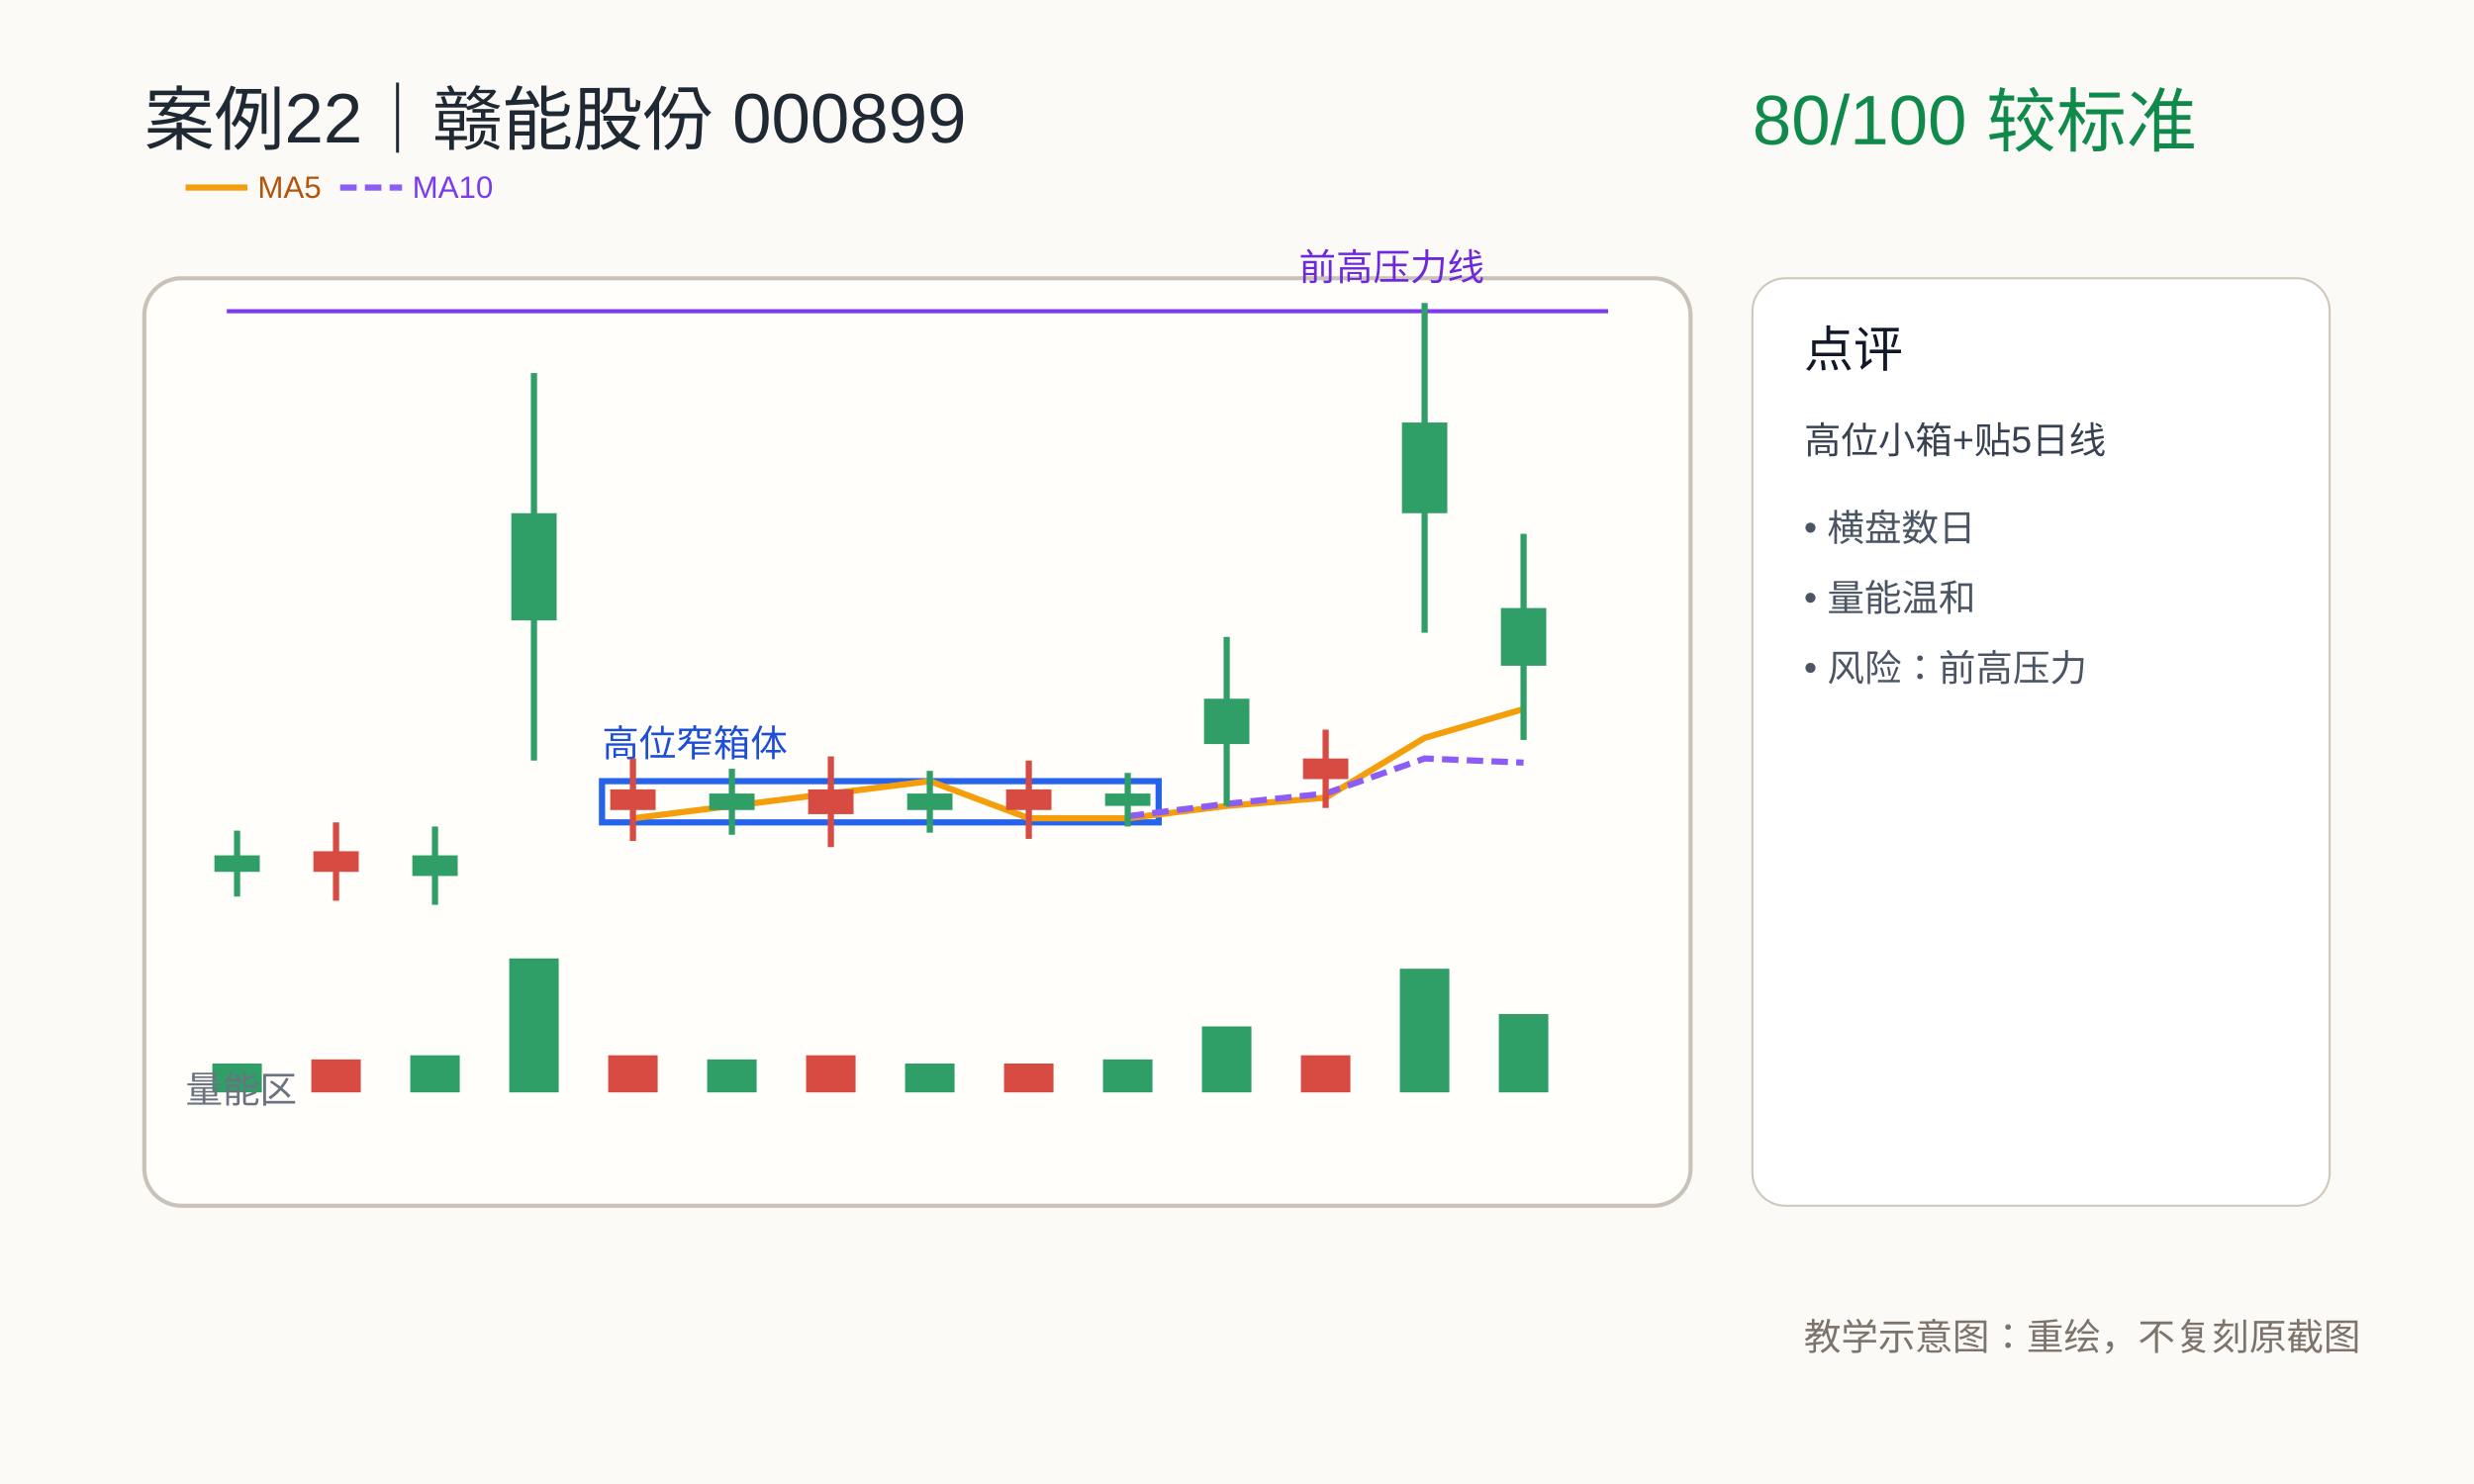
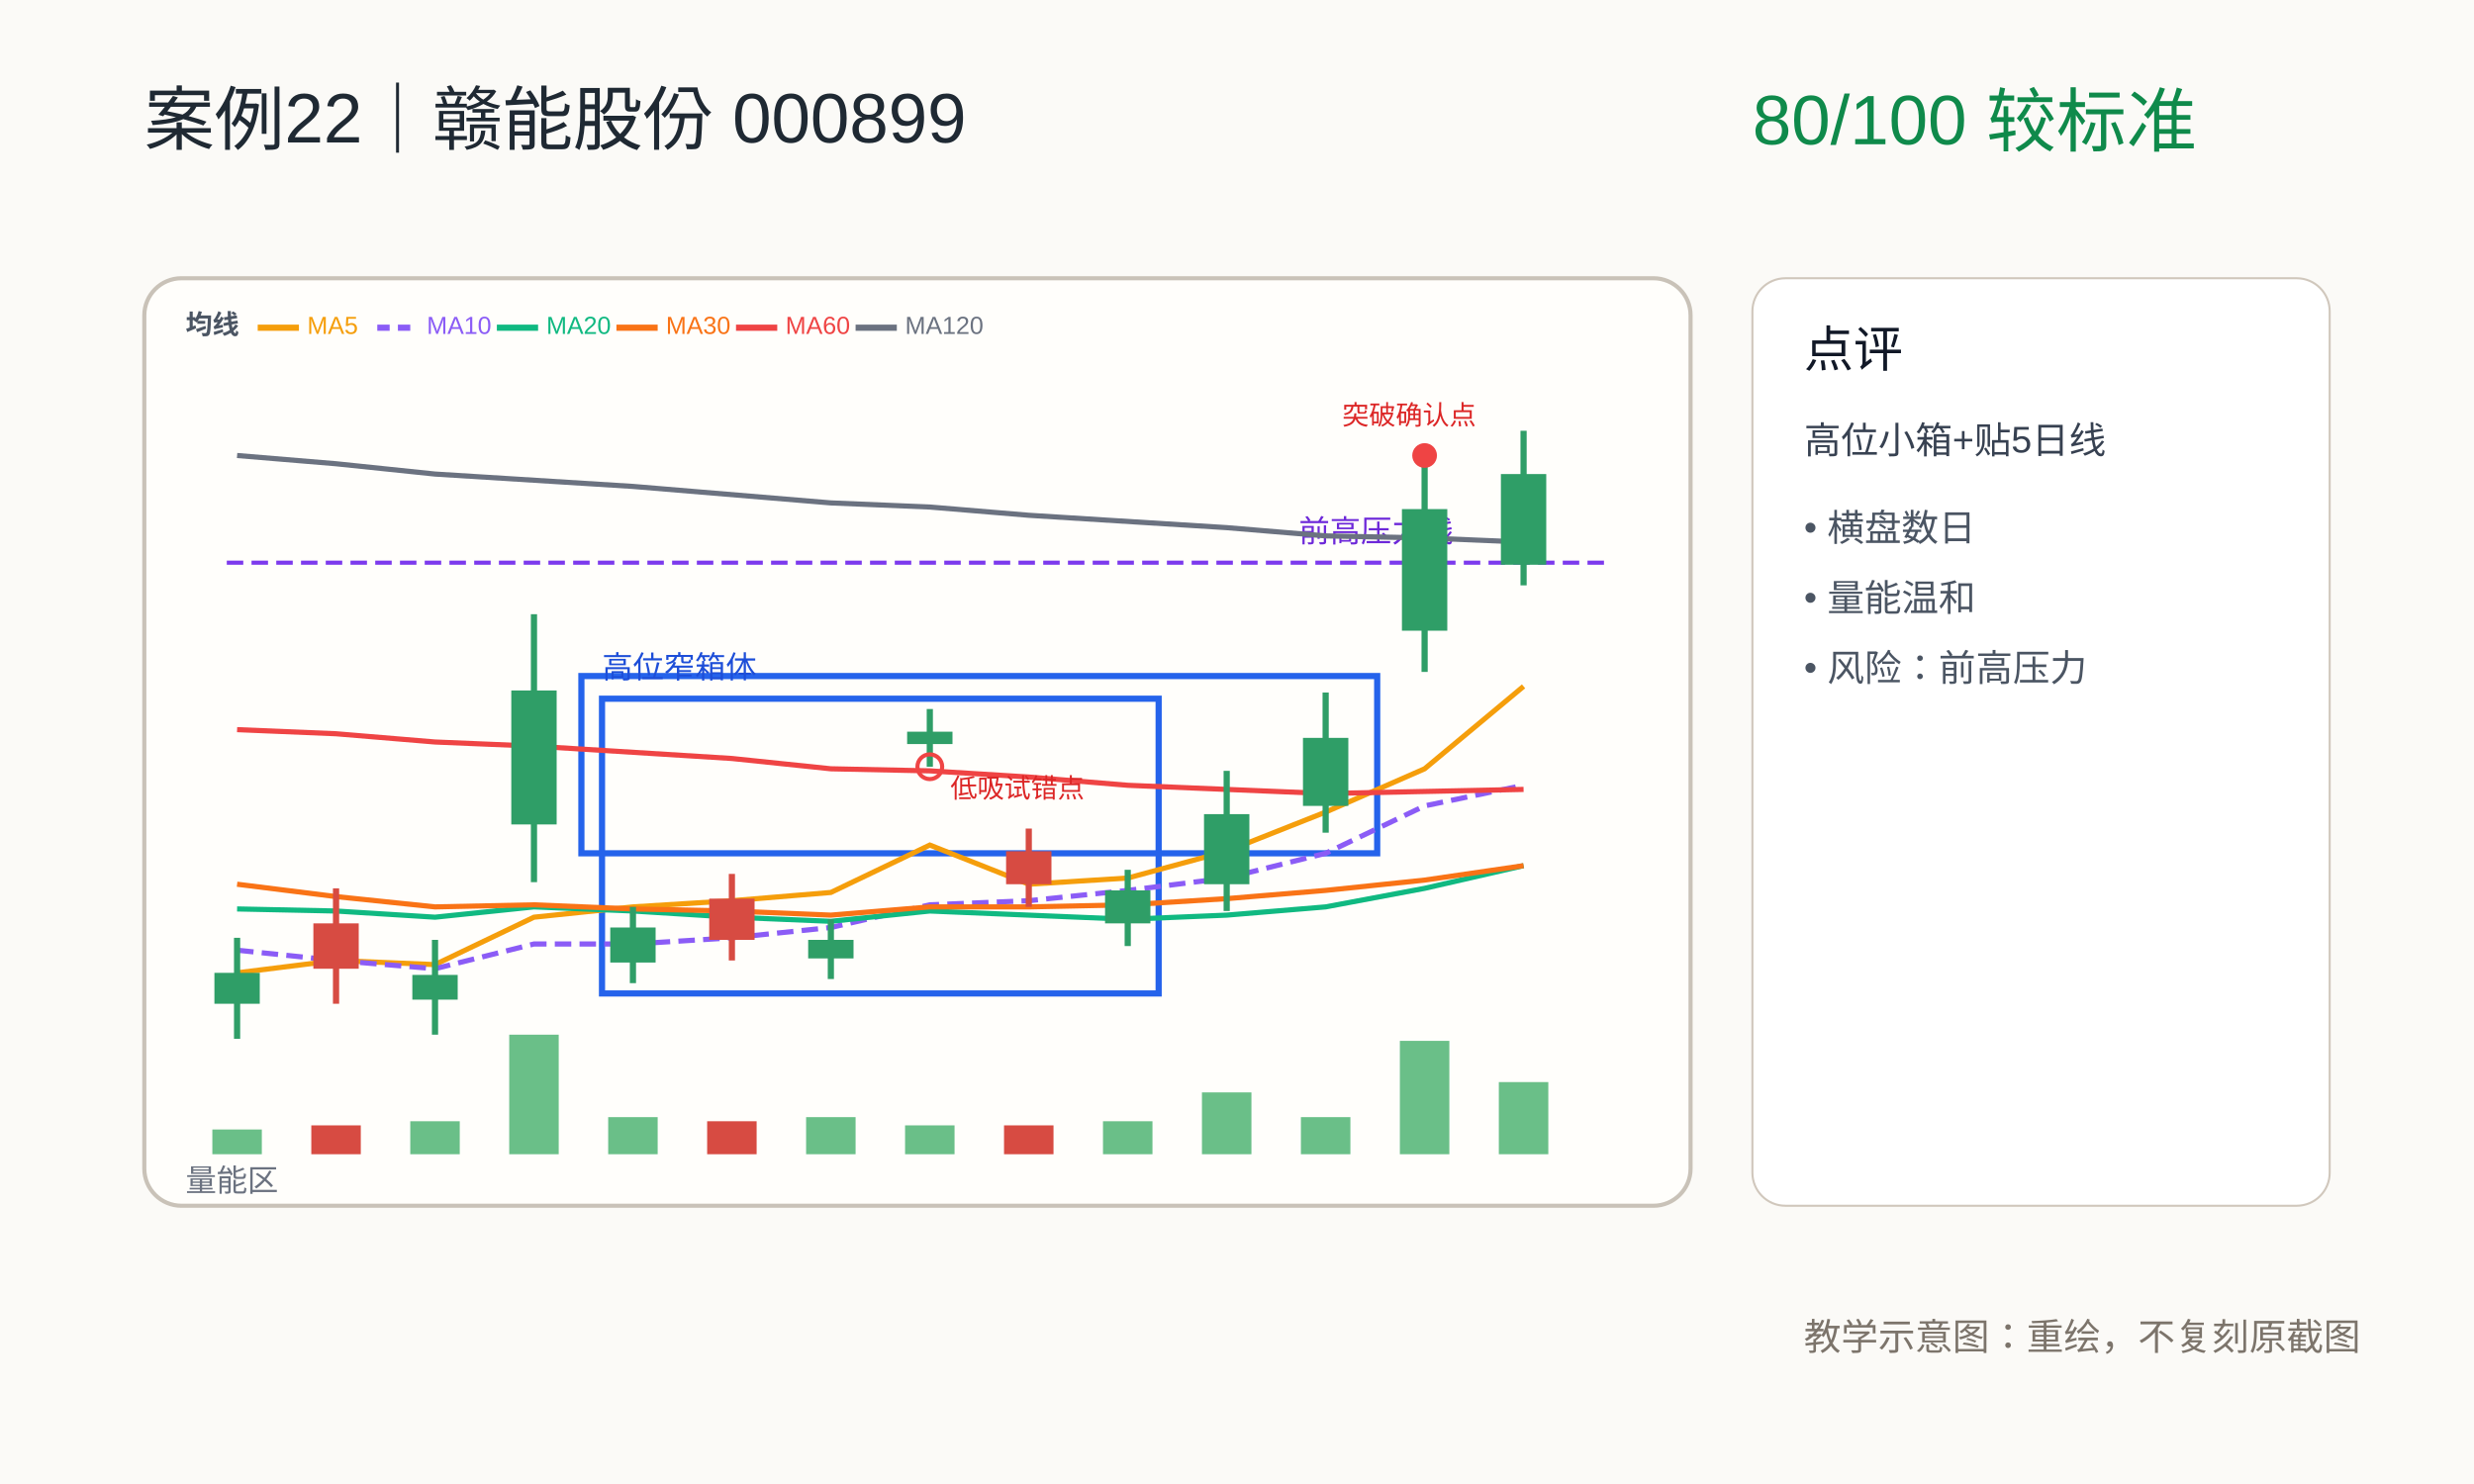
<svg xmlns="http://www.w3.org/2000/svg" width="1200" height="720" viewBox="0 0 1200 720">
  <rect width="1200" height="720" fill="#fbfaf7" />
  <rect x="70" y="135" width="750" height="450" rx="18" fill="#fffefb" stroke="#c9c2b8" stroke-width="2" />
  <text x="70" y="70" font-size="34" font-family="PingFang SC, Arial" fill="#1f2933">案例22｜赣能股份 000899</text>
  <text x="850" y="70" font-size="34" font-family="PingFang SC, Arial" fill="#0f8a4b">80/100  较标准</text>
-   <line x1="110" y1="151" x2="780" y2="151" stroke="#7c3aed" stroke-width="2" />
-   <text x="630" y="136" font-size="18" font-family="PingFang SC, Arial" fill="#6d28d9">前高压力线</text>
-   <rect x="292" y="379" width="270" height="20" fill="none" stroke="#2563eb" stroke-width="3" />
-   <text x="292" y="367" font-size="18" font-family="PingFang SC, Arial" fill="#1d4ed8">高位窄箱体</text>
-   <polyline points="307,397 355,391 403,385 451,379 499,397 547,397 595,391 643,387 691,358 739,344" fill="none" stroke="#f59e0b" stroke-width="3" />
-   <polyline points="547,396 595,390 643,385 691,368 739,370" fill="none" stroke="#8b5cf6" stroke-width="3" stroke-dasharray="8,4" />
-   <line x1="90" y1="91" x2="120" y2="91" stroke="#f59e0b" stroke-width="3" />
-   <text x="125" y="96" font-size="15" font-family="PingFang SC, Arial" fill="#b45309">MA5</text>
-   <line x1="165" y1="91" x2="195" y2="91" stroke="#8b5cf6" stroke-width="3" stroke-dasharray="8,4" />
-   <text x="200" y="96" font-size="15" font-family="PingFang SC, Arial" fill="#7c3aed">MA10</text>
-   <line x1="115" y1="403" x2="115" y2="435" stroke="#2f9e67" stroke-width="3" />
-   <rect x="104" y="415" width="22" height="8" fill="#2f9e67" />
-   <line x1="163" y1="399" x2="163" y2="437" stroke="#d74b42" stroke-width="3" />
-   <rect x="152" y="413" width="22" height="10" fill="#d74b42" />
-   <line x1="211" y1="401" x2="211" y2="439" stroke="#2f9e67" stroke-width="3" />
-   <rect x="200" y="415" width="22" height="10" fill="#2f9e67" />
-   <line x1="259" y1="181" x2="259" y2="369" stroke="#2f9e67" stroke-width="3" />
-   <rect x="248" y="249" width="22" height="52" fill="#2f9e67" />
-   <line x1="307" y1="368" x2="307" y2="408" stroke="#d74b42" stroke-width="3" />
-   <rect x="296" y="383" width="22" height="10" fill="#d74b42" />
-   <line x1="355" y1="373" x2="355" y2="405" stroke="#2f9e67" stroke-width="3" />
-   <rect x="344" y="385" width="22" height="8" fill="#2f9e67" />
-   <line x1="403" y1="367" x2="403" y2="411" stroke="#d74b42" stroke-width="3" />
-   <rect x="392" y="383" width="22" height="12" fill="#d74b42" />
-   <line x1="451" y1="374" x2="451" y2="404" stroke="#2f9e67" stroke-width="3" />
-   <rect x="440" y="385" width="22" height="8" fill="#2f9e67" />
-   <line x1="499" y1="369" x2="499" y2="407" stroke="#d74b42" stroke-width="3" />
-   <rect x="488" y="383" width="22" height="10" fill="#d74b42" />
-   <line x1="547" y1="375" x2="547" y2="401" stroke="#2f9e67" stroke-width="3" />
-   <rect x="536" y="385" width="22" height="6" fill="#2f9e67" />
-   <line x1="595" y1="309" x2="595" y2="391" stroke="#2f9e67" stroke-width="3" />
-   <rect x="584" y="339" width="22" height="22" fill="#2f9e67" />
-   <line x1="643" y1="354" x2="643" y2="392" stroke="#d74b42" stroke-width="3" />
-   <rect x="632" y="368" width="22" height="10" fill="#d74b42" />
-   <line x1="691" y1="147" x2="691" y2="307" stroke="#2f9e67" stroke-width="3" />
-   <rect x="680" y="205" width="22" height="44" fill="#2f9e67" />
-   <line x1="739" y1="259" x2="739" y2="359" stroke="#2f9e67" stroke-width="3" />
-   <rect x="728" y="295" width="22" height="28" fill="#2f9e67" />
-   <rect x="103" y="516" width="24" height="14" fill="#2f9e67" />
-   <rect x="151" y="514" width="24" height="16" fill="#d74b42" />
-   <rect x="199" y="512" width="24" height="18" fill="#2f9e67" />
-   <rect x="247" y="465" width="24" height="65" fill="#2f9e67" />
-   <rect x="295" y="512" width="24" height="18" fill="#d74b42" />
-   <rect x="343" y="514" width="24" height="16" fill="#2f9e67" />
-   <rect x="391" y="512" width="24" height="18" fill="#d74b42" />
-   <rect x="439" y="516" width="24" height="14" fill="#2f9e67" />
-   <rect x="487" y="516" width="24" height="14" fill="#d74b42" />
-   <rect x="535" y="514" width="24" height="16" fill="#2f9e67" />
-   <rect x="583" y="498" width="24" height="32" fill="#2f9e67" />
-   <rect x="631" y="512" width="24" height="18" fill="#d74b42" />
-   <rect x="679" y="470" width="24" height="60" fill="#2f9e67" />
-   <rect x="727" y="492" width="24" height="38" fill="#2f9e67" />
-   <text x="90" y="535" font-size="18" font-family="PingFang SC, Arial" fill="#6b7280">量能区</text>
+   <rect x="282" y="328" width="386" height="86" fill="none" stroke="#2563eb" stroke-width="3" />
+   <text x="90" y="162" font-size="13" font-family="PingFang SC, Arial" fill="#4b5563" font-weight="bold">均线</text>
+   <line x1="125" y1="159" x2="145" y2="159" stroke="#f59e0b" stroke-width="3" />
+   <text x="149" y="162" font-size="12" font-family="PingFang SC, Arial" fill="#f59e0b">MA5</text>
+   <line x1="183" y1="159" x2="203" y2="159" stroke="#8b5cf6" stroke-width="3" stroke-dasharray="6,4" />
+   <text x="207" y="162" font-size="12" font-family="PingFang SC, Arial" fill="#8b5cf6">MA10</text>
+   <line x1="241" y1="159" x2="261" y2="159" stroke="#10b981" stroke-width="3" />
+   <text x="265" y="162" font-size="12" font-family="PingFang SC, Arial" fill="#10b981">MA20</text>
+   <line x1="299" y1="159" x2="319" y2="159" stroke="#f97316" stroke-width="3" />
+   <text x="323" y="162" font-size="12" font-family="PingFang SC, Arial" fill="#f97316">MA30</text>
+   <line x1="357" y1="159" x2="377" y2="159" stroke="#ef4444" stroke-width="3" />
+   <text x="381" y="162" font-size="12" font-family="PingFang SC, Arial" fill="#ef4444">MA60</text>
+   <line x1="415" y1="159" x2="435" y2="159" stroke="#6b7280" stroke-width="3" />
+   <text x="439" y="162" font-size="12" font-family="PingFang SC, Arial" fill="#6b7280">MA120</text>
+   <line x1="110" y1="273" x2="780" y2="273" stroke="#7c3aed" stroke-width="2" stroke-dasharray="8,4" />
+   <text x="630" y="263" font-size="15" font-family="PingFang SC, Arial" fill="#6d28d9">前高压力线</text>
+   <rect x="292" y="339" width="270" height="143" fill="none" stroke="#2563eb" stroke-width="3" />
+   <text x="292" y="329" font-size="15" font-family="PingFang SC, Arial" fill="#1d4ed8">高位窄箱体</text>
+   <polyline points="115,472 163,466 211,468 259,445 307,440 355,437 403,433 451,410 499,429 547,426 595,413 643,394 691,373 739,333" fill="none" stroke="#f59e0b" stroke-width="2.5" />
+   <polyline points="115,461 163,466 211,470 259,458 307,458 355,455 403,450 451,439 499,437 547,432 595,426 643,414 691,391 739,381" fill="none" stroke="#8b5cf6" stroke-width="2.5" stroke-dasharray="8,4" />
+   <polyline points="115,441 163,442 211,445 259,440 307,442 355,445 403,447 451,442 499,444 547,446 595,444 643,440 691,431 739,420" fill="none" stroke="#10b981" stroke-width="2.5" />
+   <polyline points="115,429 163,435 211,440 259,439 307,441 355,442 403,444 451,440 499,440 547,439 595,436 643,432 691,427 739,420" fill="none" stroke="#f97316" stroke-width="2.5" />
+   <polyline points="115,354 163,356 211,360 259,362 307,365 355,368 403,373 451,374 499,377 547,381 595,383 643,385 691,384 739,383" fill="none" stroke="#ef4444" stroke-width="2.5" />
+   <polyline points="115,221 163,225 211,230 259,233 307,236 355,240 403,244 451,246 499,250 547,253 595,256 643,260 691,261 739,263" fill="none" stroke="#6b7280" stroke-width="2.5" />
+   <line x1="115" y1="455" x2="115" y2="504" stroke="#2f9e67" stroke-width="3" />
+   <rect x="104" y="472" width="22" height="15" fill="#2f9e67" />
+   <line x1="163" y1="431" x2="163" y2="487" stroke="#d74b42" stroke-width="3" />
+   <rect x="152" y="448" width="22" height="22" fill="#d74b42" />
+   <line x1="211" y1="456" x2="211" y2="502" stroke="#2f9e67" stroke-width="3" />
+   <rect x="200" y="473" width="22" height="12" fill="#2f9e67" />
+   <line x1="259" y1="298" x2="259" y2="428" stroke="#2f9e67" stroke-width="3" />
+   <rect x="248" y="335" width="22" height="65" fill="#2f9e67" />
+   <line x1="307" y1="440" x2="307" y2="477" stroke="#2f9e67" stroke-width="3" />
+   <rect x="296" y="450" width="22" height="17" fill="#2f9e67" />
+   <line x1="355" y1="424" x2="355" y2="466" stroke="#d74b42" stroke-width="3" />
+   <rect x="344" y="436" width="22" height="20" fill="#d74b42" />
+   <line x1="403" y1="446" x2="403" y2="475" stroke="#2f9e67" stroke-width="3" />
+   <rect x="392" y="456" width="22" height="9" fill="#2f9e67" />
+   <line x1="451" y1="344" x2="451" y2="372" stroke="#2f9e67" stroke-width="3" />
+   <rect x="440" y="355" width="22" height="6" fill="#2f9e67" />
+   <line x1="499" y1="402" x2="499" y2="440" stroke="#d74b42" stroke-width="3" />
+   <rect x="488" y="413" width="22" height="16" fill="#d74b42" />
+   <line x1="547" y1="422" x2="547" y2="459" stroke="#2f9e67" stroke-width="3" />
+   <rect x="536" y="432" width="22" height="16" fill="#2f9e67" />
+   <line x1="595" y1="374" x2="595" y2="442" stroke="#2f9e67" stroke-width="3" />
+   <rect x="584" y="395" width="22" height="34" fill="#2f9e67" />
+   <line x1="643" y1="336" x2="643" y2="404" stroke="#2f9e67" stroke-width="3" />
+   <rect x="632" y="358" width="22" height="33" fill="#2f9e67" />
+   <line x1="691" y1="221" x2="691" y2="326" stroke="#2f9e67" stroke-width="3" />
+   <rect x="680" y="247" width="22" height="59" fill="#2f9e67" />
+   <line x1="739" y1="209" x2="739" y2="284" stroke="#2f9e67" stroke-width="3" />
+   <rect x="728" y="230" width="22" height="44" fill="#2f9e67" />
+   <rect x="103" y="548" width="24" height="12" fill="#6abf88" />
+   <rect x="151" y="546" width="24" height="14" fill="#d74b42" />
+   <rect x="199" y="544" width="24" height="16" fill="#6abf88" />
+   <rect x="247" y="502" width="24" height="58" fill="#6abf88" />
+   <rect x="295" y="542" width="24" height="18" fill="#6abf88" />
+   <rect x="343" y="544" width="24" height="16" fill="#d74b42" />
+   <rect x="391" y="542" width="24" height="18" fill="#6abf88" />
+   <rect x="439" y="546" width="24" height="14" fill="#6abf88" />
+   <rect x="487" y="546" width="24" height="14" fill="#d74b42" />
+   <rect x="535" y="544" width="24" height="16" fill="#6abf88" />
+   <rect x="583" y="530" width="24" height="30" fill="#6abf88" />
+   <rect x="631" y="542" width="24" height="18" fill="#6abf88" />
+   <rect x="679" y="505" width="24" height="55" fill="#6abf88" />
+   <rect x="727" y="525" width="24" height="35" fill="#6abf88" />
+   <text x="90" y="578" font-size="15" font-family="PingFang SC, Arial" fill="#6b7280">量能区</text>
+   <circle cx="451" cy="372" r="6" fill="none" stroke="#ef4444" stroke-width="2" />
+   <text x="461" y="387" font-size="13" font-family="PingFang SC, Arial" fill="#dc2626">低吸试错点</text>
+   <circle cx="691" cy="221" r="6" fill="#ef4444" stroke="none" />
+   <text x="651" y="206" font-size="13" font-family="PingFang SC, Arial" fill="#dc2626">突破确认点</text>
  <rect x="850" y="135" width="280" height="450" rx="16" fill="#ffffff" stroke="#d0c7bc" />
  <text x="875" y="178" font-size="24" font-family="PingFang SC, Arial" fill="#111827">点评</text>
  <text x="875" y="220" font-size="18" font-family="PingFang SC, Arial" fill="#374151">高位小箱+贴5日线</text>
  <text x="875" y="262" font-size="18" font-family="PingFang SC, Arial" fill="#4b5563">• 横盘数日</text>
  <text x="875" y="296" font-size="18" font-family="PingFang SC, Arial" fill="#4b5563">• 量能温和</text>
  <text x="875" y="330" font-size="18" font-family="PingFang SC, Arial" fill="#4b5563">• 风险：前高压力</text>
  <text x="875" y="655" font-size="18" font-family="PingFang SC, Arial" fill="#7c746b">教学示意图：重绘，不复刻原截图</text>
</svg>
